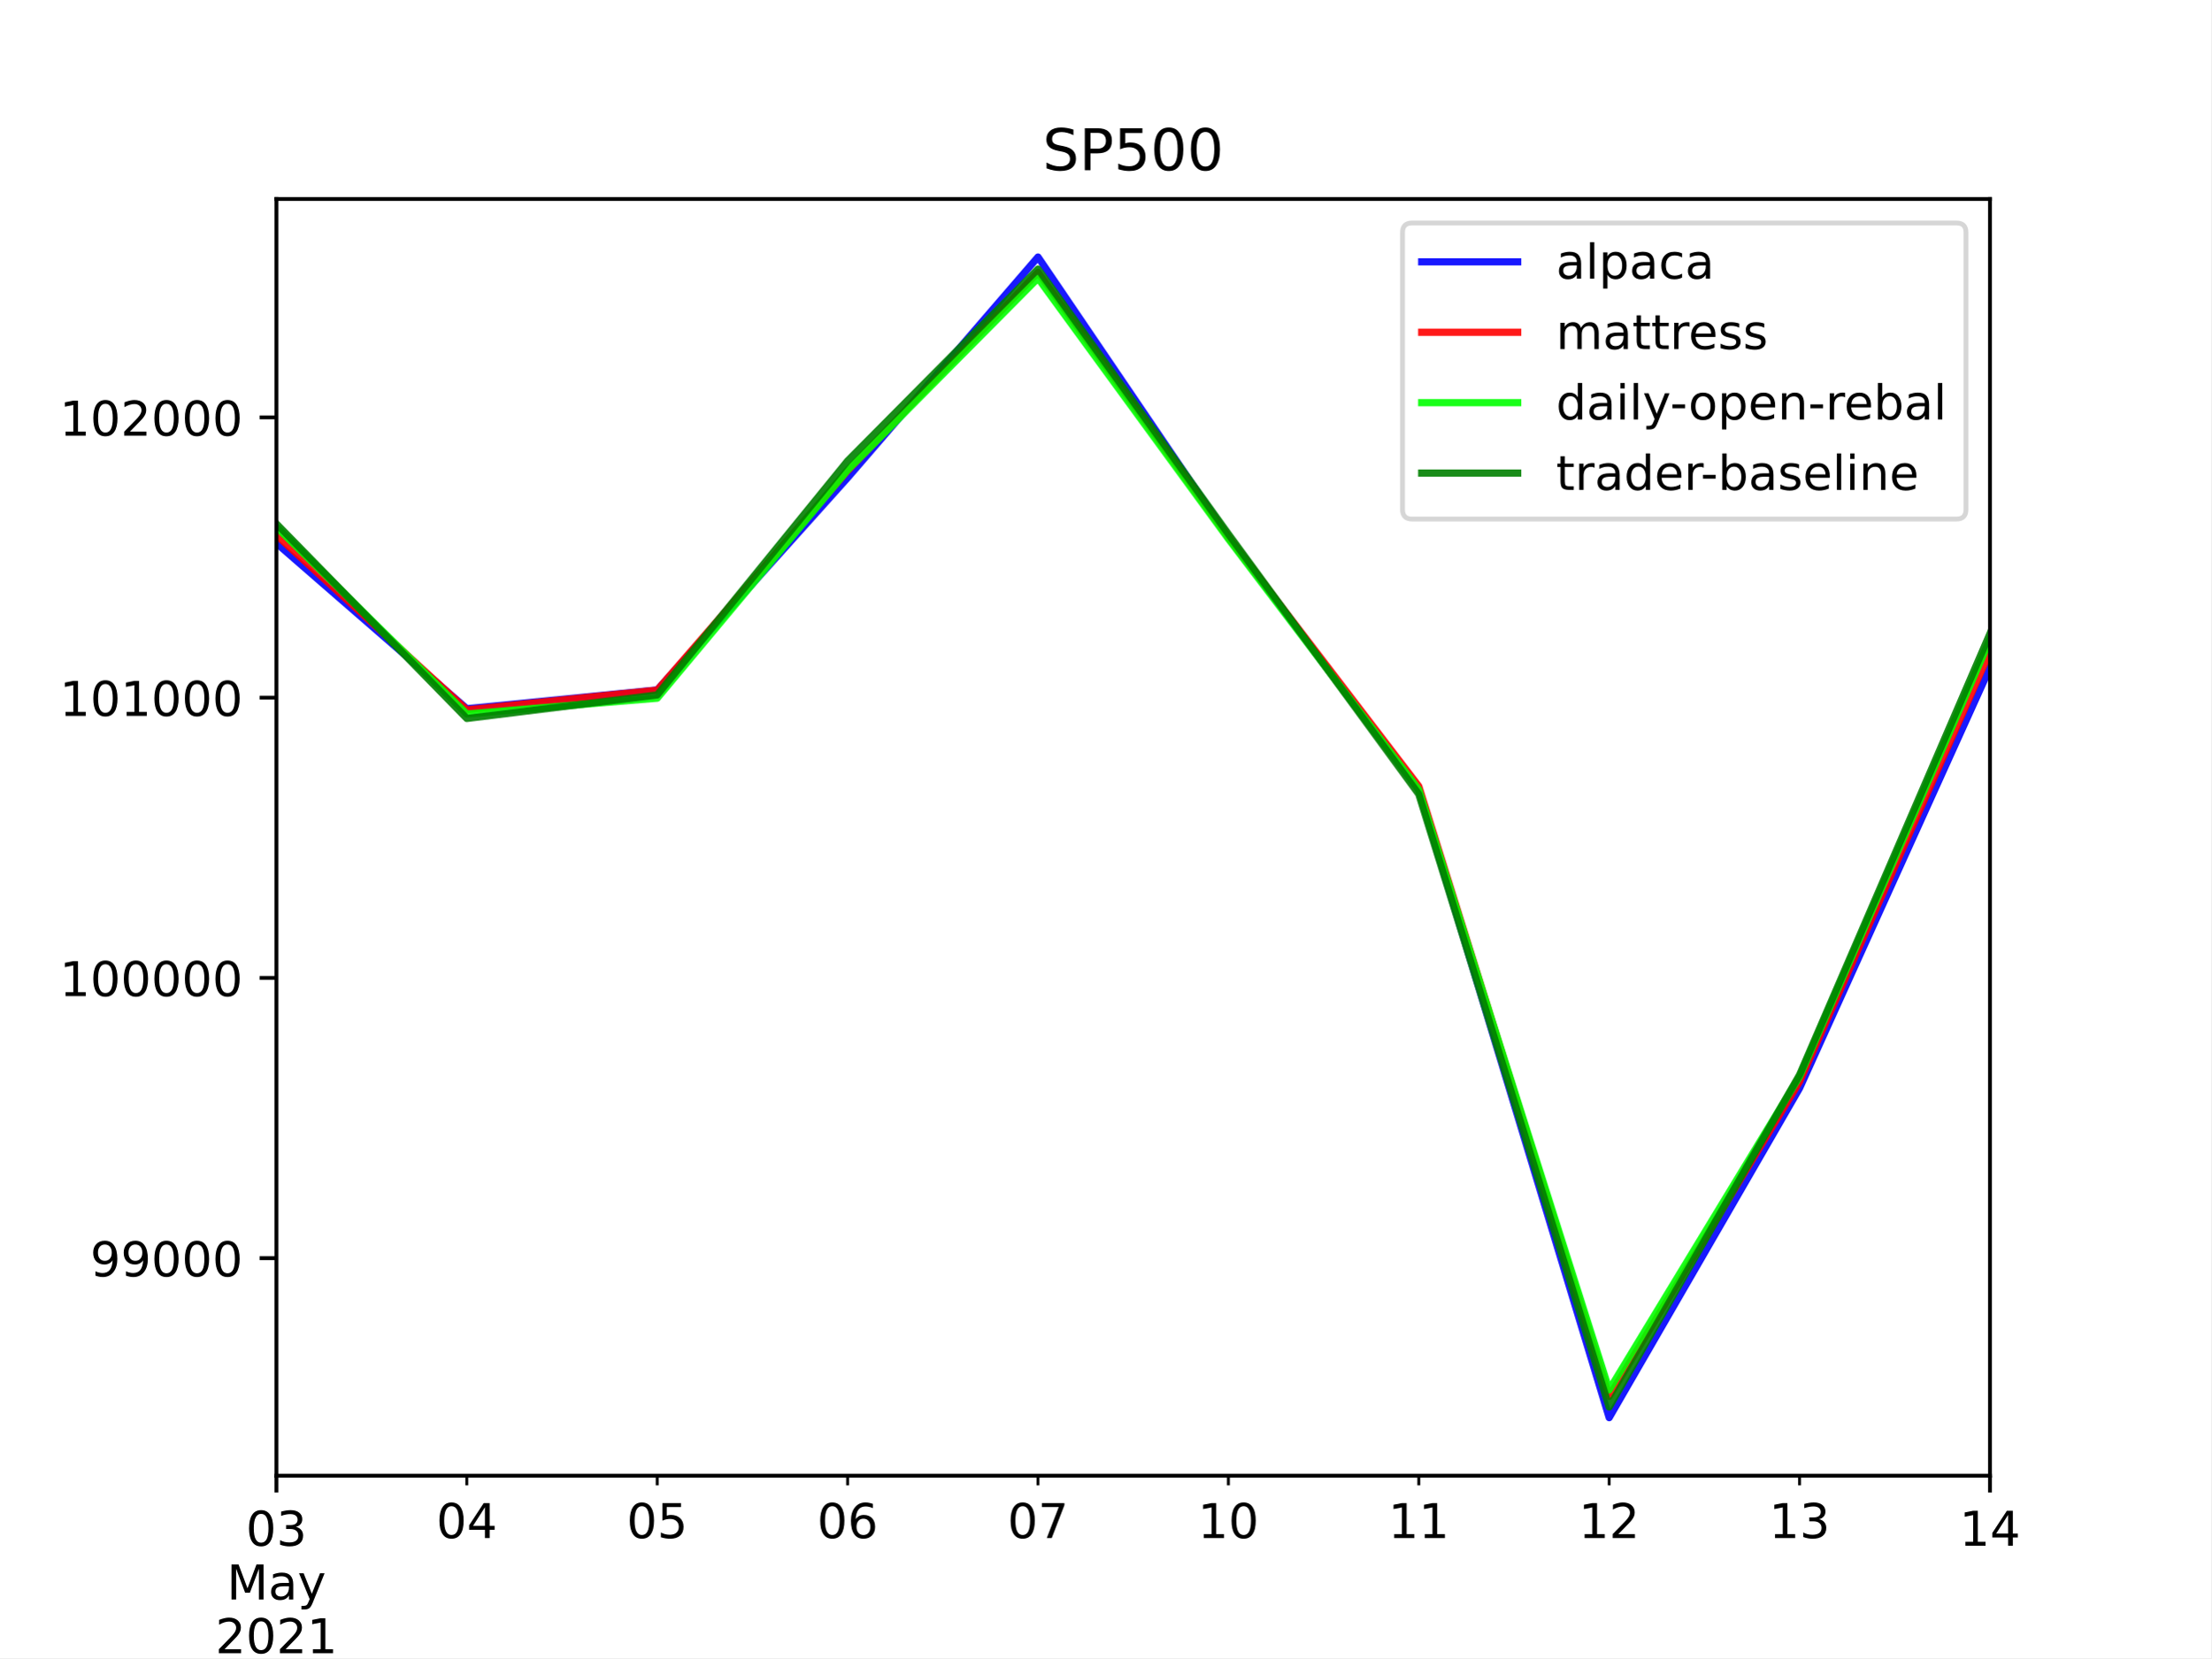
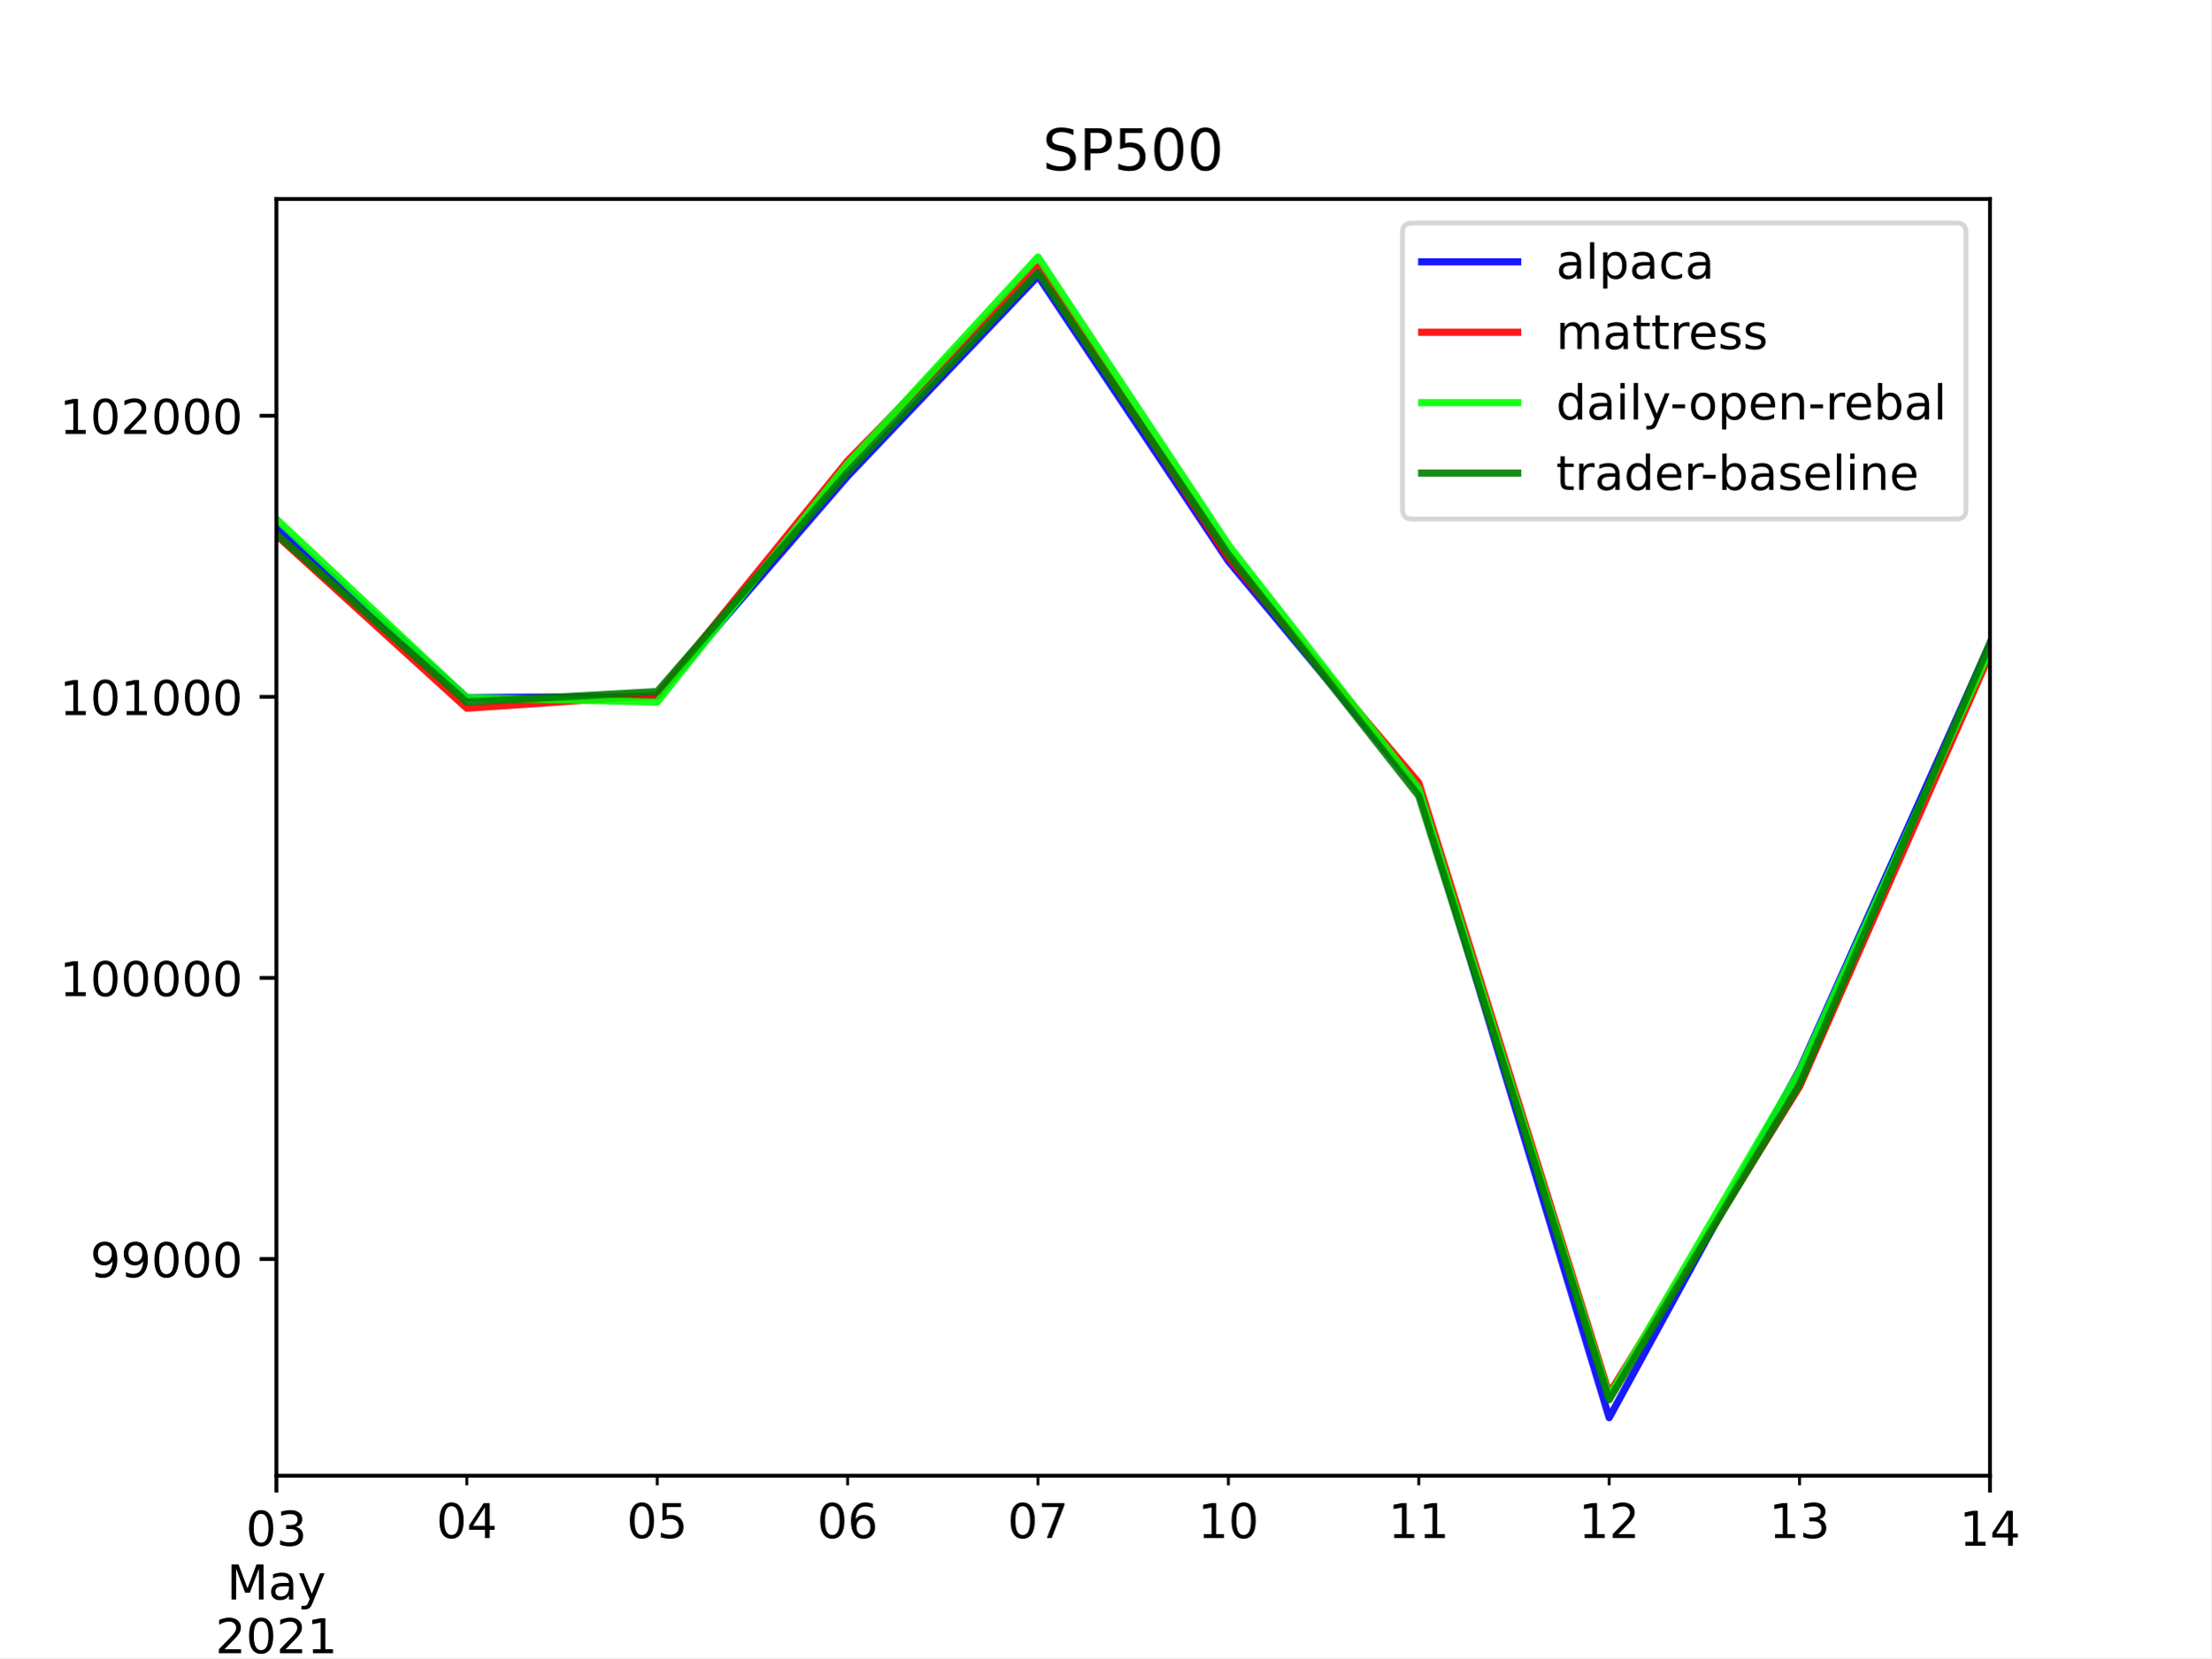
<svg xmlns="http://www.w3.org/2000/svg" xmlns:xlink="http://www.w3.org/1999/xlink" height="345.6pt" version="1.1" viewBox="0 0 460.8 345.6" width="460.8pt">
  <defs>
    <style type="text/css">*{stroke-linecap:butt;stroke-linejoin:round;}</style>
  </defs>
  <g id="figure_1">
    <g id="patch_1">
      <path d="M 0 345.6  L 460.8 345.6  L 460.8 0  L 0 0  z " style="fill:#ffffff;" />
    </g>
    <g id="axes_1">
      <g id="patch_2">
        <path d="M 57.6 307.584  L 414.72 307.584  L 414.72 41.472  L 57.6 41.472  z " style="fill:#ffffff;" />
      </g>
      <g id="matplotlib.axis_1">
        <g id="xtick_1">
          <g id="line2d_1">
            <defs>
-               <path d="M 0 0  L 0 3.5  " id="m9ed2229b7a" style="stroke:#000000;stroke-width:0.8;" />
-             </defs>
-             <g>
-               <use style="stroke:#000000;stroke-width:0.8;" x="57.6" xlink:href="#m9ed2229b7a" y="307.584" />
+               <path d="M 0 0  L 0 3.5  " id="m50ed78afb7" style="stroke:#000000;stroke-width:0.8;" />
+             </defs>
+             <g>
+               <use style="stroke:#000000;stroke-width:0.8;" x="57.6" xlink:href="#m50ed78afb7" y="307.584" />
            </g>
          </g>
          <g id="text_1">
            <g transform="translate(51.2375 322.1824)scale(0.1 -0.1)">
              <defs>
                <path d="M 2034 4250  Q 1547 4250 1301 3770  Q 1056 3291 1056 2328  Q 1056 1369 1301 889  Q 1547 409 2034 409  Q 2525 409 2770 889  Q 3016 1369 3016 2328  Q 3016 3291 2770 3770  Q 2525 4250 2034 4250  z M 2034 4750  Q 2819 4750 3233 4129  Q 3647 3509 3647 2328  Q 3647 1150 3233 529  Q 2819 -91 2034 -91  Q 1250 -91 836 529  Q 422 1150 422 2328  Q 422 3509 836 4129  Q 1250 4750 2034 4750  z " id="DejaVuSans-30" transform="scale(0.015625)" />
                <path d="M 2597 2516  Q 3050 2419 3304 2112  Q 3559 1806 3559 1356  Q 3559 666 3084 287  Q 2609 -91 1734 -91  Q 1441 -91 1130 -33  Q 819 25 488 141  L 488 750  Q 750 597 1062 519  Q 1375 441 1716 441  Q 2309 441 2620 675  Q 2931 909 2931 1356  Q 2931 1769 2642 2001  Q 2353 2234 1838 2234  L 1294 2234  L 1294 2753  L 1863 2753  Q 2328 2753 2575 2939  Q 2822 3125 2822 3475  Q 2822 3834 2567 4026  Q 2313 4219 1838 4219  Q 1578 4219 1281 4162  Q 984 4106 628 3988  L 628 4550  Q 988 4650 1302 4700  Q 1616 4750 1894 4750  Q 2613 4750 3031 4423  Q 3450 4097 3450 3541  Q 3450 3153 3228 2886  Q 3006 2619 2597 2516  z " id="DejaVuSans-33" transform="scale(0.015625)" />
              </defs>
              <use xlink:href="#DejaVuSans-30" />
              <use x="63.623" xlink:href="#DejaVuSans-33" />
            </g>
            <g transform="translate(47.2625 333.3802)scale(0.1 -0.1)">
              <defs>
                <path d="M 628 4666  L 1569 4666  L 2759 1491  L 3956 4666  L 4897 4666  L 4897 0  L 4281 0  L 4281 4097  L 3078 897  L 2444 897  L 1241 4097  L 1241 0  L 628 0  L 628 4666  z " id="DejaVuSans-4d" transform="scale(0.015625)" />
                <path d="M 2194 1759  Q 1497 1759 1228 1600  Q 959 1441 959 1056  Q 959 750 1161 570  Q 1363 391 1709 391  Q 2188 391 2477 730  Q 2766 1069 2766 1631  L 2766 1759  L 2194 1759  z M 3341 1997  L 3341 0  L 2766 0  L 2766 531  Q 2569 213 2275 61  Q 1981 -91 1556 -91  Q 1019 -91 701 211  Q 384 513 384 1019  Q 384 1609 779 1909  Q 1175 2209 1959 2209  L 2766 2209  L 2766 2266  Q 2766 2663 2505 2880  Q 2244 3097 1772 3097  Q 1472 3097 1187 3025  Q 903 2953 641 2809  L 641 3341  Q 956 3463 1253 3523  Q 1550 3584 1831 3584  Q 2591 3584 2966 3190  Q 3341 2797 3341 1997  z " id="DejaVuSans-61" transform="scale(0.015625)" />
                <path d="M 2059 -325  Q 1816 -950 1584 -1140  Q 1353 -1331 966 -1331  L 506 -1331  L 506 -850  L 844 -850  Q 1081 -850 1212 -737  Q 1344 -625 1503 -206  L 1606 56  L 191 3500  L 800 3500  L 1894 763  L 2988 3500  L 3597 3500  L 2059 -325  z " id="DejaVuSans-79" transform="scale(0.015625)" />
              </defs>
              <use xlink:href="#DejaVuSans-4d" />
              <use x="86.279" xlink:href="#DejaVuSans-61" />
              <use x="147.559" xlink:href="#DejaVuSans-79" />
            </g>
            <g transform="translate(44.875 344.5781)scale(0.1 -0.1)">
              <defs>
                <path d="M 1228 531  L 3431 531  L 3431 0  L 469 0  L 469 531  Q 828 903 1448 1529  Q 2069 2156 2228 2338  Q 2531 2678 2651 2914  Q 2772 3150 2772 3378  Q 2772 3750 2511 3984  Q 2250 4219 1831 4219  Q 1534 4219 1204 4116  Q 875 4013 500 3803  L 500 4441  Q 881 4594 1212 4672  Q 1544 4750 1819 4750  Q 2544 4750 2975 4387  Q 3406 4025 3406 3419  Q 3406 3131 3298 2873  Q 3191 2616 2906 2266  Q 2828 2175 2409 1742  Q 1991 1309 1228 531  z " id="DejaVuSans-32" transform="scale(0.015625)" />
                <path d="M 794 531  L 1825 531  L 1825 4091  L 703 3866  L 703 4441  L 1819 4666  L 2450 4666  L 2450 531  L 3481 531  L 3481 0  L 794 0  L 794 531  z " id="DejaVuSans-31" transform="scale(0.015625)" />
              </defs>
              <use xlink:href="#DejaVuSans-32" />
              <use x="63.623" xlink:href="#DejaVuSans-30" />
              <use x="127.246" xlink:href="#DejaVuSans-32" />
              <use x="190.869" xlink:href="#DejaVuSans-31" />
            </g>
          </g>
        </g>
        <g id="xtick_2">
          <g id="line2d_2">
            <g>
-               <use style="stroke:#000000;stroke-width:0.8;" x="414.72" xlink:href="#m9ed2229b7a" y="307.584" />
+               <use style="stroke:#000000;stroke-width:0.8;" x="414.72" xlink:href="#m50ed78afb7" y="307.584" />
            </g>
          </g>
          <g id="text_2">
            <g transform="translate(408.3575 322.1824)scale(0.1 -0.1)">
              <defs>
                <path d="M 2419 4116  L 825 1625  L 2419 1625  L 2419 4116  z M 2253 4666  L 3047 4666  L 3047 1625  L 3713 1625  L 3713 1100  L 3047 1100  L 3047 0  L 2419 0  L 2419 1100  L 313 1100  L 313 1709  L 2253 4666  z " id="DejaVuSans-34" transform="scale(0.015625)" />
              </defs>
              <use xlink:href="#DejaVuSans-31" />
              <use x="63.623" xlink:href="#DejaVuSans-34" />
            </g>
          </g>
        </g>
        <g id="xtick_3">
          <g id="line2d_3">
            <defs>
-               <path d="M 0 0  L 0 2  " id="md856bfd023" style="stroke:#000000;stroke-width:0.6;" />
-             </defs>
-             <g>
-               <use style="stroke:#000000;stroke-width:0.6;" x="97.28" xlink:href="#md856bfd023" y="307.584" />
+               <path d="M 0 0  L 0 2  " id="mc91d9ab47d" style="stroke:#000000;stroke-width:0.6;" />
+             </defs>
+             <g>
+               <use style="stroke:#000000;stroke-width:0.6;" x="97.28" xlink:href="#mc91d9ab47d" y="307.584" />
            </g>
          </g>
          <g id="text_3">
            <g transform="translate(90.9175 320.5824)scale(0.1 -0.1)">
              <use xlink:href="#DejaVuSans-30" />
              <use x="63.623" xlink:href="#DejaVuSans-34" />
            </g>
          </g>
        </g>
        <g id="xtick_4">
          <g id="line2d_4">
            <g>
-               <use style="stroke:#000000;stroke-width:0.6;" x="136.96" xlink:href="#md856bfd023" y="307.584" />
+               <use style="stroke:#000000;stroke-width:0.6;" x="136.96" xlink:href="#mc91d9ab47d" y="307.584" />
            </g>
          </g>
          <g id="text_4">
            <g transform="translate(130.5975 320.5824)scale(0.1 -0.1)">
              <defs>
                <path d="M 691 4666  L 3169 4666  L 3169 4134  L 1269 4134  L 1269 2991  Q 1406 3038 1543 3061  Q 1681 3084 1819 3084  Q 2600 3084 3056 2656  Q 3513 2228 3513 1497  Q 3513 744 3044 326  Q 2575 -91 1722 -91  Q 1428 -91 1123 -41  Q 819 9 494 109  L 494 744  Q 775 591 1075 516  Q 1375 441 1709 441  Q 2250 441 2565 725  Q 2881 1009 2881 1497  Q 2881 1984 2565 2268  Q 2250 2553 1709 2553  Q 1456 2553 1204 2497  Q 953 2441 691 2322  L 691 4666  z " id="DejaVuSans-35" transform="scale(0.015625)" />
              </defs>
              <use xlink:href="#DejaVuSans-30" />
              <use x="63.623" xlink:href="#DejaVuSans-35" />
            </g>
          </g>
        </g>
        <g id="xtick_5">
          <g id="line2d_5">
            <g>
-               <use style="stroke:#000000;stroke-width:0.6;" x="176.64" xlink:href="#md856bfd023" y="307.584" />
+               <use style="stroke:#000000;stroke-width:0.6;" x="176.64" xlink:href="#mc91d9ab47d" y="307.584" />
            </g>
          </g>
          <g id="text_5">
            <g transform="translate(170.2775 320.5824)scale(0.1 -0.1)">
              <defs>
                <path d="M 2113 2584  Q 1688 2584 1439 2293  Q 1191 2003 1191 1497  Q 1191 994 1439 701  Q 1688 409 2113 409  Q 2538 409 2786 701  Q 3034 994 3034 1497  Q 3034 2003 2786 2293  Q 2538 2584 2113 2584  z M 3366 4563  L 3366 3988  Q 3128 4100 2886 4159  Q 2644 4219 2406 4219  Q 1781 4219 1451 3797  Q 1122 3375 1075 2522  Q 1259 2794 1537 2939  Q 1816 3084 2150 3084  Q 2853 3084 3261 2657  Q 3669 2231 3669 1497  Q 3669 778 3244 343  Q 2819 -91 2113 -91  Q 1303 -91 875 529  Q 447 1150 447 2328  Q 447 3434 972 4092  Q 1497 4750 2381 4750  Q 2619 4750 2861 4703  Q 3103 4656 3366 4563  z " id="DejaVuSans-36" transform="scale(0.015625)" />
              </defs>
              <use xlink:href="#DejaVuSans-30" />
              <use x="63.623" xlink:href="#DejaVuSans-36" />
            </g>
          </g>
        </g>
        <g id="xtick_6">
          <g id="line2d_6">
            <g>
-               <use style="stroke:#000000;stroke-width:0.6;" x="216.32" xlink:href="#md856bfd023" y="307.584" />
+               <use style="stroke:#000000;stroke-width:0.6;" x="216.32" xlink:href="#mc91d9ab47d" y="307.584" />
            </g>
          </g>
          <g id="text_6">
            <g transform="translate(209.9575 320.5824)scale(0.1 -0.1)">
              <defs>
                <path d="M 525 4666  L 3525 4666  L 3525 4397  L 1831 0  L 1172 0  L 2766 4134  L 525 4134  L 525 4666  z " id="DejaVuSans-37" transform="scale(0.015625)" />
              </defs>
              <use xlink:href="#DejaVuSans-30" />
              <use x="63.623" xlink:href="#DejaVuSans-37" />
            </g>
          </g>
        </g>
        <g id="xtick_7">
          <g id="line2d_7">
            <g>
-               <use style="stroke:#000000;stroke-width:0.6;" x="256" xlink:href="#md856bfd023" y="307.584" />
+               <use style="stroke:#000000;stroke-width:0.6;" x="256" xlink:href="#mc91d9ab47d" y="307.584" />
            </g>
          </g>
          <g id="text_7">
            <g transform="translate(249.6375 320.5824)scale(0.1 -0.1)">
              <use xlink:href="#DejaVuSans-31" />
              <use x="63.623" xlink:href="#DejaVuSans-30" />
            </g>
          </g>
        </g>
        <g id="xtick_8">
          <g id="line2d_8">
            <g>
-               <use style="stroke:#000000;stroke-width:0.6;" x="295.68" xlink:href="#md856bfd023" y="307.584" />
+               <use style="stroke:#000000;stroke-width:0.6;" x="295.68" xlink:href="#mc91d9ab47d" y="307.584" />
            </g>
          </g>
          <g id="text_8">
            <g transform="translate(289.3175 320.5824)scale(0.1 -0.1)">
              <use xlink:href="#DejaVuSans-31" />
              <use x="63.623" xlink:href="#DejaVuSans-31" />
            </g>
          </g>
        </g>
        <g id="xtick_9">
          <g id="line2d_9">
            <g>
-               <use style="stroke:#000000;stroke-width:0.6;" x="335.36" xlink:href="#md856bfd023" y="307.584" />
+               <use style="stroke:#000000;stroke-width:0.6;" x="335.36" xlink:href="#mc91d9ab47d" y="307.584" />
            </g>
          </g>
          <g id="text_9">
            <g transform="translate(328.9975 320.5824)scale(0.1 -0.1)">
              <use xlink:href="#DejaVuSans-31" />
              <use x="63.623" xlink:href="#DejaVuSans-32" />
            </g>
          </g>
        </g>
        <g id="xtick_10">
          <g id="line2d_10">
            <g>
-               <use style="stroke:#000000;stroke-width:0.6;" x="375.04" xlink:href="#md856bfd023" y="307.584" />
+               <use style="stroke:#000000;stroke-width:0.6;" x="375.04" xlink:href="#mc91d9ab47d" y="307.584" />
            </g>
          </g>
          <g id="text_10">
            <g transform="translate(368.6775 320.5824)scale(0.1 -0.1)">
              <use xlink:href="#DejaVuSans-31" />
              <use x="63.623" xlink:href="#DejaVuSans-33" />
            </g>
          </g>
        </g>
        <g id="text_11">
          <g transform="translate(224.885 358.2562)scale(0.1 -0.1)">
            <defs>
              <path d="M 2906 2969  L 2906 4863  L 3481 4863  L 3481 0  L 2906 0  L 2906 525  Q 2725 213 2448 61  Q 2172 -91 1784 -91  Q 1150 -91 751 415  Q 353 922 353 1747  Q 353 2572 751 3078  Q 1150 3584 1784 3584  Q 2172 3584 2448 3432  Q 2725 3281 2906 2969  z M 947 1747  Q 947 1113 1208 752  Q 1469 391 1925 391  Q 2381 391 2643 752  Q 2906 1113 2906 1747  Q 2906 2381 2643 2742  Q 2381 3103 1925 3103  Q 1469 3103 1208 2742  Q 947 2381 947 1747  z " id="DejaVuSans-64" transform="scale(0.015625)" />
              <path d="M 1172 4494  L 1172 3500  L 2356 3500  L 2356 3053  L 1172 3053  L 1172 1153  Q 1172 725 1289 603  Q 1406 481 1766 481  L 2356 481  L 2356 0  L 1766 0  Q 1100 0 847 248  Q 594 497 594 1153  L 594 3053  L 172 3053  L 172 3500  L 594 3500  L 594 4494  L 1172 4494  z " id="DejaVuSans-74" transform="scale(0.015625)" />
              <path d="M 3597 1894  L 3597 1613  L 953 1613  Q 991 1019 1311 708  Q 1631 397 2203 397  Q 2534 397 2845 478  Q 3156 559 3463 722  L 3463 178  Q 3153 47 2828 -22  Q 2503 -91 2169 -91  Q 1331 -91 842 396  Q 353 884 353 1716  Q 353 2575 817 3079  Q 1281 3584 2069 3584  Q 2775 3584 3186 3129  Q 3597 2675 3597 1894  z M 3022 2063  Q 3016 2534 2758 2815  Q 2500 3097 2075 3097  Q 1594 3097 1305 2825  Q 1016 2553 972 2059  L 3022 2063  z " id="DejaVuSans-65" transform="scale(0.015625)" />
            </defs>
            <use xlink:href="#DejaVuSans-64" />
            <use x="63.477" xlink:href="#DejaVuSans-61" />
            <use x="124.756" xlink:href="#DejaVuSans-74" />
            <use x="163.965" xlink:href="#DejaVuSans-65" />
          </g>
        </g>
      </g>
      <g id="matplotlib.axis_2">
        <g id="ytick_1">
          <g id="line2d_11">
            <defs>
-               <path d="M 0 0  L -3.5 0  " id="m1ee8aaf19e" style="stroke:#000000;stroke-width:0.8;" />
-             </defs>
-             <g>
-               <use style="stroke:#000000;stroke-width:0.8;" x="57.6" xlink:href="#m1ee8aaf19e" y="262.238" />
+               <path d="M 0 0  L -3.5 0  " id="mb10f04bbdf" style="stroke:#000000;stroke-width:0.8;" />
+             </defs>
+             <g>
+               <use style="stroke:#000000;stroke-width:0.8;" x="57.6" xlink:href="#mb10f04bbdf" y="262.421" />
            </g>
          </g>
          <g id="text_12">
-             <g transform="translate(18.7875 266.0373)scale(0.1 -0.1)">
+             <g transform="translate(18.7875 266.22)scale(0.1 -0.1)">
              <defs>
                <path d="M 703 97  L 703 672  Q 941 559 1184 500  Q 1428 441 1663 441  Q 2288 441 2617 861  Q 2947 1281 2994 2138  Q 2813 1869 2534 1725  Q 2256 1581 1919 1581  Q 1219 1581 811 2004  Q 403 2428 403 3163  Q 403 3881 828 4315  Q 1253 4750 1959 4750  Q 2769 4750 3195 4129  Q 3622 3509 3622 2328  Q 3622 1225 3098 567  Q 2575 -91 1691 -91  Q 1453 -91 1209 -44  Q 966 3 703 97  z M 1959 2075  Q 2384 2075 2632 2365  Q 2881 2656 2881 3163  Q 2881 3666 2632 3958  Q 2384 4250 1959 4250  Q 1534 4250 1286 3958  Q 1038 3666 1038 3163  Q 1038 2656 1286 2365  Q 1534 2075 1959 2075  z " id="DejaVuSans-39" transform="scale(0.015625)" />
              </defs>
              <use xlink:href="#DejaVuSans-39" />
              <use x="63.623" xlink:href="#DejaVuSans-39" />
              <use x="127.246" xlink:href="#DejaVuSans-30" />
              <use x="190.869" xlink:href="#DejaVuSans-30" />
              <use x="254.492" xlink:href="#DejaVuSans-30" />
            </g>
          </g>
        </g>
        <g id="ytick_2">
          <g id="line2d_12">
            <g>
-               <use style="stroke:#000000;stroke-width:0.8;" x="57.6" xlink:href="#m1ee8aaf19e" y="203.823" />
+               <use style="stroke:#000000;stroke-width:0.8;" x="57.6" xlink:href="#mb10f04bbdf" y="203.829" />
            </g>
          </g>
          <g id="text_13">
-             <g transform="translate(12.425 207.6222)scale(0.1 -0.1)">
+             <g transform="translate(12.425 207.6284)scale(0.1 -0.1)">
              <use xlink:href="#DejaVuSans-31" />
              <use x="63.623" xlink:href="#DejaVuSans-30" />
              <use x="127.246" xlink:href="#DejaVuSans-30" />
              <use x="190.869" xlink:href="#DejaVuSans-30" />
              <use x="254.492" xlink:href="#DejaVuSans-30" />
              <use x="318.115" xlink:href="#DejaVuSans-30" />
            </g>
          </g>
        </g>
        <g id="ytick_3">
          <g id="line2d_13">
            <g>
-               <use style="stroke:#000000;stroke-width:0.8;" x="57.6" xlink:href="#m1ee8aaf19e" y="145.408" />
+               <use style="stroke:#000000;stroke-width:0.8;" x="57.6" xlink:href="#mb10f04bbdf" y="145.238" />
            </g>
          </g>
          <g id="text_14">
-             <g transform="translate(12.425 149.2071)scale(0.1 -0.1)">
+             <g transform="translate(12.425 149.0368)scale(0.1 -0.1)">
              <use xlink:href="#DejaVuSans-31" />
              <use x="63.623" xlink:href="#DejaVuSans-30" />
              <use x="127.246" xlink:href="#DejaVuSans-31" />
              <use x="190.869" xlink:href="#DejaVuSans-30" />
              <use x="254.492" xlink:href="#DejaVuSans-30" />
              <use x="318.115" xlink:href="#DejaVuSans-30" />
            </g>
          </g>
        </g>
        <g id="ytick_4">
          <g id="line2d_14">
            <g>
-               <use style="stroke:#000000;stroke-width:0.8;" x="57.6" xlink:href="#m1ee8aaf19e" y="86.993" />
+               <use style="stroke:#000000;stroke-width:0.8;" x="57.6" xlink:href="#mb10f04bbdf" y="86.646" />
            </g>
          </g>
          <g id="text_15">
-             <g transform="translate(12.425 90.79196)scale(0.1 -0.1)">
+             <g transform="translate(12.425 90.44513)scale(0.1 -0.1)">
              <use xlink:href="#DejaVuSans-31" />
              <use x="63.623" xlink:href="#DejaVuSans-30" />
              <use x="127.246" xlink:href="#DejaVuSans-32" />
              <use x="190.869" xlink:href="#DejaVuSans-30" />
              <use x="254.492" xlink:href="#DejaVuSans-30" />
              <use x="318.115" xlink:href="#DejaVuSans-30" />
            </g>
          </g>
        </g>
      </g>
      <g id="line2d_15">
-         <path clip-path="url(#p2dfec5392f)" d="M 57.6 113.208  L 97.28 147.713  L 136.96 143.805  L 176.64 99.581  L 216.32 53.568  L 256 111.992  L 295.68 164.628  L 335.36 295.488  L 375.04 226.809  L 414.72 139.148  " style="fill:none;stroke:#0000ff;stroke-linecap:square;stroke-opacity:0.9;stroke-width:1.5;" />
+         <path clip-path="url(#p6ca649c013)" d="M 57.6 109.845  L 97.28 145.399  L 136.96 145.144  L 176.64 99.263  L 216.32 57.549  L 256 116.973  L 295.68 164.593  L 335.36 295.488  L 375.04 222.93  L 414.72 134.169  " style="fill:none;stroke:#0000ff;stroke-linecap:square;stroke-opacity:0.9;stroke-width:1.5;" />
      </g>
      <g id="line2d_16">
-         <path clip-path="url(#p2dfec5392f)" d="M 57.6 111.528  L 97.28 147.946  L 136.96 143.835  L 176.64 98.113  L 216.32 56.769  L 256 111.971  L 295.68 163.878  L 335.36 291.051  L 375.04 225.433  L 414.72 135.787  " style="fill:none;stroke:#ff0000;stroke-linecap:square;stroke-opacity:0.9;stroke-width:1.5;" />
+         <path clip-path="url(#p6ca649c013)" d="M 57.6 111.552  L 97.28 147.617  L 136.96 144.928  L 176.64 96.054  L 216.32 55.558  L 256 116.325  L 295.68 163.156  L 335.36 290.464  L 375.04 226.49  L 414.72 136.384  " style="fill:none;stroke:#ff0000;stroke-linecap:square;stroke-opacity:0.9;stroke-width:1.5;" />
      </g>
      <g id="line2d_17">
-         <path clip-path="url(#p2dfec5392f)" d="M 57.6 109.821  L 97.28 148.809  L 136.96 145.522  L 176.64 97.974  L 216.32 57.967  L 256 112.312  L 295.68 164.601  L 335.36 289.7  L 375.04 224.359  L 414.72 133.303  " style="fill:none;stroke:#00ff00;stroke-linecap:square;stroke-opacity:0.9;stroke-width:1.5;" />
+         <path clip-path="url(#p6ca649c013)" d="M 57.6 108.19  L 97.28 145.412  L 136.96 146.337  L 176.64 96.66  L 216.32 53.568  L 256 113.557  L 295.68 164.408  L 335.36 291.092  L 375.04 223.228  L 414.72 135.489  " style="fill:none;stroke:#00ff00;stroke-linecap:square;stroke-opacity:0.9;stroke-width:1.5;" />
      </g>
      <g id="line2d_18">
-         <path clip-path="url(#p2dfec5392f)" d="M 57.6 109.175  L 97.28 149.748  L 136.96 144.853  L 176.64 96.065  L 216.32 56.075  L 256 111.317  L 295.68 165.533  L 335.36 293.275  L 375.04 224.027  L 414.72 132.069  " style="fill:none;stroke:#008000;stroke-linecap:square;stroke-opacity:0.9;stroke-width:1.5;" />
+         <path clip-path="url(#p6ca649c013)" d="M 57.6 111.336  L 97.28 146.334  L 136.96 144.146  L 176.64 98.431  L 216.32 56.779  L 256 115.569  L 295.68 165.909  L 335.36 291.754  L 375.04 226.015  L 414.72 134.005  " style="fill:none;stroke:#008000;stroke-linecap:square;stroke-opacity:0.9;stroke-width:1.5;" />
      </g>
      <g id="patch_3">
        <path d="M 57.6 307.584  L 57.6 41.472  " style="fill:none;stroke:#000000;stroke-linecap:square;stroke-linejoin:miter;stroke-width:0.8;" />
      </g>
      <g id="patch_4">
        <path d="M 414.72 307.584  L 414.72 41.472  " style="fill:none;stroke:#000000;stroke-linecap:square;stroke-linejoin:miter;stroke-width:0.8;" />
      </g>
      <g id="patch_5">
        <path d="M 57.6 307.584  L 414.72 307.584  " style="fill:none;stroke:#000000;stroke-linecap:square;stroke-linejoin:miter;stroke-width:0.8;" />
      </g>
      <g id="patch_6">
        <path d="M 57.6 41.472  L 414.72 41.472  " style="fill:none;stroke:#000000;stroke-linecap:square;stroke-linejoin:miter;stroke-width:0.8;" />
      </g>
      <g id="text_16">
        <g transform="translate(217.2806 35.472)scale(0.12 -0.12)">
          <defs>
            <path d="M 3425 4513  L 3425 3897  Q 3066 4069 2747 4153  Q 2428 4238 2131 4238  Q 1616 4238 1336 4038  Q 1056 3838 1056 3469  Q 1056 3159 1242 3001  Q 1428 2844 1947 2747  L 2328 2669  Q 3034 2534 3370 2195  Q 3706 1856 3706 1288  Q 3706 609 3251 259  Q 2797 -91 1919 -91  Q 1588 -91 1214 -16  Q 841 59 441 206  L 441 856  Q 825 641 1194 531  Q 1563 422 1919 422  Q 2459 422 2753 634  Q 3047 847 3047 1241  Q 3047 1584 2836 1778  Q 2625 1972 2144 2069  L 1759 2144  Q 1053 2284 737 2584  Q 422 2884 422 3419  Q 422 4038 858 4394  Q 1294 4750 2059 4750  Q 2388 4750 2728 4690  Q 3069 4631 3425 4513  z " id="DejaVuSans-53" transform="scale(0.015625)" />
            <path d="M 1259 4147  L 1259 2394  L 2053 2394  Q 2494 2394 2734 2622  Q 2975 2850 2975 3272  Q 2975 3691 2734 3919  Q 2494 4147 2053 4147  L 1259 4147  z M 628 4666  L 2053 4666  Q 2838 4666 3239 4311  Q 3641 3956 3641 3272  Q 3641 2581 3239 2228  Q 2838 1875 2053 1875  L 1259 1875  L 1259 0  L 628 0  L 628 4666  z " id="DejaVuSans-50" transform="scale(0.015625)" />
          </defs>
          <use xlink:href="#DejaVuSans-53" />
          <use x="63.477" xlink:href="#DejaVuSans-50" />
          <use x="123.779" xlink:href="#DejaVuSans-35" />
          <use x="187.402" xlink:href="#DejaVuSans-30" />
          <use x="251.025" xlink:href="#DejaVuSans-30" />
        </g>
      </g>
      <g id="legend_1">
        <g id="patch_7">
          <path d="M 294.289 108.184  L 407.72 108.184  Q 409.72 108.184 409.72 106.184  L 409.72 48.472  Q 409.72 46.472 407.72 46.472  L 294.289 46.472  Q 292.289 46.472 292.289 48.472  L 292.289 106.184  Q 292.289 108.184 294.289 108.184  z " style="fill:#ffffff;opacity:0.8;stroke:#cccccc;stroke-linejoin:miter;" />
        </g>
        <g id="line2d_19">
          <path d="M 296.289 54.57  L 316.289 54.57  " style="fill:none;stroke:#0000ff;stroke-linecap:square;stroke-opacity:0.9;stroke-width:1.5;" />
        </g>
        <g id="line2d_20" />
        <g id="text_17">
          <g transform="translate(324.2887 58.07044)scale(0.1 -0.1)">
            <defs>
              <path d="M 603 4863  L 1178 4863  L 1178 0  L 603 0  L 603 4863  z " id="DejaVuSans-6c" transform="scale(0.015625)" />
              <path d="M 1159 525  L 1159 -1331  L 581 -1331  L 581 3500  L 1159 3500  L 1159 2969  Q 1341 3281 1617 3432  Q 1894 3584 2278 3584  Q 2916 3584 3314 3078  Q 3713 2572 3713 1747  Q 3713 922 3314 415  Q 2916 -91 2278 -91  Q 1894 -91 1617 61  Q 1341 213 1159 525  z M 3116 1747  Q 3116 2381 2855 2742  Q 2594 3103 2138 3103  Q 1681 3103 1420 2742  Q 1159 2381 1159 1747  Q 1159 1113 1420 752  Q 1681 391 2138 391  Q 2594 391 2855 752  Q 3116 1113 3116 1747  z " id="DejaVuSans-70" transform="scale(0.015625)" />
              <path d="M 3122 3366  L 3122 2828  Q 2878 2963 2633 3030  Q 2388 3097 2138 3097  Q 1578 3097 1268 2742  Q 959 2388 959 1747  Q 959 1106 1268 751  Q 1578 397 2138 397  Q 2388 397 2633 464  Q 2878 531 3122 666  L 3122 134  Q 2881 22 2623 -34  Q 2366 -91 2075 -91  Q 1284 -91 818 406  Q 353 903 353 1747  Q 353 2603 823 3093  Q 1294 3584 2113 3584  Q 2378 3584 2631 3529  Q 2884 3475 3122 3366  z " id="DejaVuSans-63" transform="scale(0.015625)" />
            </defs>
            <use xlink:href="#DejaVuSans-61" />
            <use x="61.279" xlink:href="#DejaVuSans-6c" />
            <use x="89.062" xlink:href="#DejaVuSans-70" />
            <use x="152.539" xlink:href="#DejaVuSans-61" />
            <use x="213.818" xlink:href="#DejaVuSans-63" />
            <use x="268.799" xlink:href="#DejaVuSans-61" />
          </g>
        </g>
        <g id="line2d_21">
          <path d="M 296.289 69.249  L 316.289 69.249  " style="fill:none;stroke:#ff0000;stroke-linecap:square;stroke-opacity:0.9;stroke-width:1.5;" />
        </g>
        <g id="line2d_22" />
        <g id="text_18">
          <g transform="translate(324.2887 72.74856)scale(0.1 -0.1)">
            <defs>
              <path d="M 3328 2828  Q 3544 3216 3844 3400  Q 4144 3584 4550 3584  Q 5097 3584 5394 3201  Q 5691 2819 5691 2113  L 5691 0  L 5113 0  L 5113 2094  Q 5113 2597 4934 2840  Q 4756 3084 4391 3084  Q 3944 3084 3684 2787  Q 3425 2491 3425 1978  L 3425 0  L 2847 0  L 2847 2094  Q 2847 2600 2669 2842  Q 2491 3084 2119 3084  Q 1678 3084 1418 2786  Q 1159 2488 1159 1978  L 1159 0  L 581 0  L 581 3500  L 1159 3500  L 1159 2956  Q 1356 3278 1631 3431  Q 1906 3584 2284 3584  Q 2666 3584 2933 3390  Q 3200 3197 3328 2828  z " id="DejaVuSans-6d" transform="scale(0.015625)" />
              <path d="M 2631 2963  Q 2534 3019 2420 3045  Q 2306 3072 2169 3072  Q 1681 3072 1420 2755  Q 1159 2438 1159 1844  L 1159 0  L 581 0  L 581 3500  L 1159 3500  L 1159 2956  Q 1341 3275 1631 3429  Q 1922 3584 2338 3584  Q 2397 3584 2469 3576  Q 2541 3569 2628 3553  L 2631 2963  z " id="DejaVuSans-72" transform="scale(0.015625)" />
              <path d="M 2834 3397  L 2834 2853  Q 2591 2978 2328 3040  Q 2066 3103 1784 3103  Q 1356 3103 1142 2972  Q 928 2841 928 2578  Q 928 2378 1081 2264  Q 1234 2150 1697 2047  L 1894 2003  Q 2506 1872 2764 1633  Q 3022 1394 3022 966  Q 3022 478 2636 193  Q 2250 -91 1575 -91  Q 1294 -91 989 -36  Q 684 19 347 128  L 347 722  Q 666 556 975 473  Q 1284 391 1588 391  Q 1994 391 2212 530  Q 2431 669 2431 922  Q 2431 1156 2273 1281  Q 2116 1406 1581 1522  L 1381 1569  Q 847 1681 609 1914  Q 372 2147 372 2553  Q 372 3047 722 3315  Q 1072 3584 1716 3584  Q 2034 3584 2315 3537  Q 2597 3491 2834 3397  z " id="DejaVuSans-73" transform="scale(0.015625)" />
            </defs>
            <use xlink:href="#DejaVuSans-6d" />
            <use x="97.412" xlink:href="#DejaVuSans-61" />
            <use x="158.691" xlink:href="#DejaVuSans-74" />
            <use x="197.9" xlink:href="#DejaVuSans-74" />
            <use x="237.109" xlink:href="#DejaVuSans-72" />
            <use x="275.973" xlink:href="#DejaVuSans-65" />
            <use x="337.496" xlink:href="#DejaVuSans-73" />
            <use x="389.596" xlink:href="#DejaVuSans-73" />
          </g>
        </g>
        <g id="line2d_23">
          <path d="M 296.289 83.927  L 316.289 83.927  " style="fill:none;stroke:#00ff00;stroke-linecap:square;stroke-opacity:0.9;stroke-width:1.5;" />
        </g>
        <g id="line2d_24" />
        <g id="text_19">
          <g transform="translate(324.2887 87.42669)scale(0.1 -0.1)">
            <defs>
              <path d="M 603 3500  L 1178 3500  L 1178 0  L 603 0  L 603 3500  z M 603 4863  L 1178 4863  L 1178 4134  L 603 4134  L 603 4863  z " id="DejaVuSans-69" transform="scale(0.015625)" />
              <path d="M 313 2009  L 1997 2009  L 1997 1497  L 313 1497  L 313 2009  z " id="DejaVuSans-2d" transform="scale(0.015625)" />
              <path d="M 1959 3097  Q 1497 3097 1228 2736  Q 959 2375 959 1747  Q 959 1119 1226 758  Q 1494 397 1959 397  Q 2419 397 2687 759  Q 2956 1122 2956 1747  Q 2956 2369 2687 2733  Q 2419 3097 1959 3097  z M 1959 3584  Q 2709 3584 3137 3096  Q 3566 2609 3566 1747  Q 3566 888 3137 398  Q 2709 -91 1959 -91  Q 1206 -91 779 398  Q 353 888 353 1747  Q 353 2609 779 3096  Q 1206 3584 1959 3584  z " id="DejaVuSans-6f" transform="scale(0.015625)" />
              <path d="M 3513 2113  L 3513 0  L 2938 0  L 2938 2094  Q 2938 2591 2744 2837  Q 2550 3084 2163 3084  Q 1697 3084 1428 2787  Q 1159 2491 1159 1978  L 1159 0  L 581 0  L 581 3500  L 1159 3500  L 1159 2956  Q 1366 3272 1645 3428  Q 1925 3584 2291 3584  Q 2894 3584 3203 3211  Q 3513 2838 3513 2113  z " id="DejaVuSans-6e" transform="scale(0.015625)" />
              <path d="M 3116 1747  Q 3116 2381 2855 2742  Q 2594 3103 2138 3103  Q 1681 3103 1420 2742  Q 1159 2381 1159 1747  Q 1159 1113 1420 752  Q 1681 391 2138 391  Q 2594 391 2855 752  Q 3116 1113 3116 1747  z M 1159 2969  Q 1341 3281 1617 3432  Q 1894 3584 2278 3584  Q 2916 3584 3314 3078  Q 3713 2572 3713 1747  Q 3713 922 3314 415  Q 2916 -91 2278 -91  Q 1894 -91 1617 61  Q 1341 213 1159 525  L 1159 0  L 581 0  L 581 4863  L 1159 4863  L 1159 2969  z " id="DejaVuSans-62" transform="scale(0.015625)" />
            </defs>
            <use xlink:href="#DejaVuSans-64" />
            <use x="63.477" xlink:href="#DejaVuSans-61" />
            <use x="124.756" xlink:href="#DejaVuSans-69" />
            <use x="152.539" xlink:href="#DejaVuSans-6c" />
            <use x="180.322" xlink:href="#DejaVuSans-79" />
            <use x="237.752" xlink:href="#DejaVuSans-2d" />
            <use x="275.711" xlink:href="#DejaVuSans-6f" />
            <use x="336.893" xlink:href="#DejaVuSans-70" />
            <use x="400.369" xlink:href="#DejaVuSans-65" />
            <use x="461.893" xlink:href="#DejaVuSans-6e" />
            <use x="525.271" xlink:href="#DejaVuSans-2d" />
            <use x="561.355" xlink:href="#DejaVuSans-72" />
            <use x="600.219" xlink:href="#DejaVuSans-65" />
            <use x="661.742" xlink:href="#DejaVuSans-62" />
            <use x="725.219" xlink:href="#DejaVuSans-61" />
            <use x="786.498" xlink:href="#DejaVuSans-6c" />
          </g>
        </g>
        <g id="line2d_25">
          <path d="M 296.289 98.605  L 316.289 98.605  " style="fill:none;stroke:#008000;stroke-linecap:square;stroke-opacity:0.9;stroke-width:1.5;" />
        </g>
        <g id="line2d_26" />
        <g id="text_20">
          <g transform="translate(324.2887 102.1048)scale(0.1 -0.1)">
            <use xlink:href="#DejaVuSans-74" />
            <use x="39.209" xlink:href="#DejaVuSans-72" />
            <use x="80.322" xlink:href="#DejaVuSans-61" />
            <use x="141.602" xlink:href="#DejaVuSans-64" />
            <use x="205.078" xlink:href="#DejaVuSans-65" />
            <use x="266.602" xlink:href="#DejaVuSans-72" />
            <use x="301.34" xlink:href="#DejaVuSans-2d" />
            <use x="337.424" xlink:href="#DejaVuSans-62" />
            <use x="400.9" xlink:href="#DejaVuSans-61" />
            <use x="462.18" xlink:href="#DejaVuSans-73" />
            <use x="514.279" xlink:href="#DejaVuSans-65" />
            <use x="575.803" xlink:href="#DejaVuSans-6c" />
            <use x="603.586" xlink:href="#DejaVuSans-69" />
            <use x="631.369" xlink:href="#DejaVuSans-6e" />
            <use x="694.748" xlink:href="#DejaVuSans-65" />
          </g>
        </g>
      </g>
    </g>
  </g>
  <defs>
-     <clipPath id="p2dfec5392f">
+     <clipPath id="p6ca649c013">
      <rect height="266.112" width="357.12" x="57.6" y="41.472" />
    </clipPath>
  </defs>
</svg>
